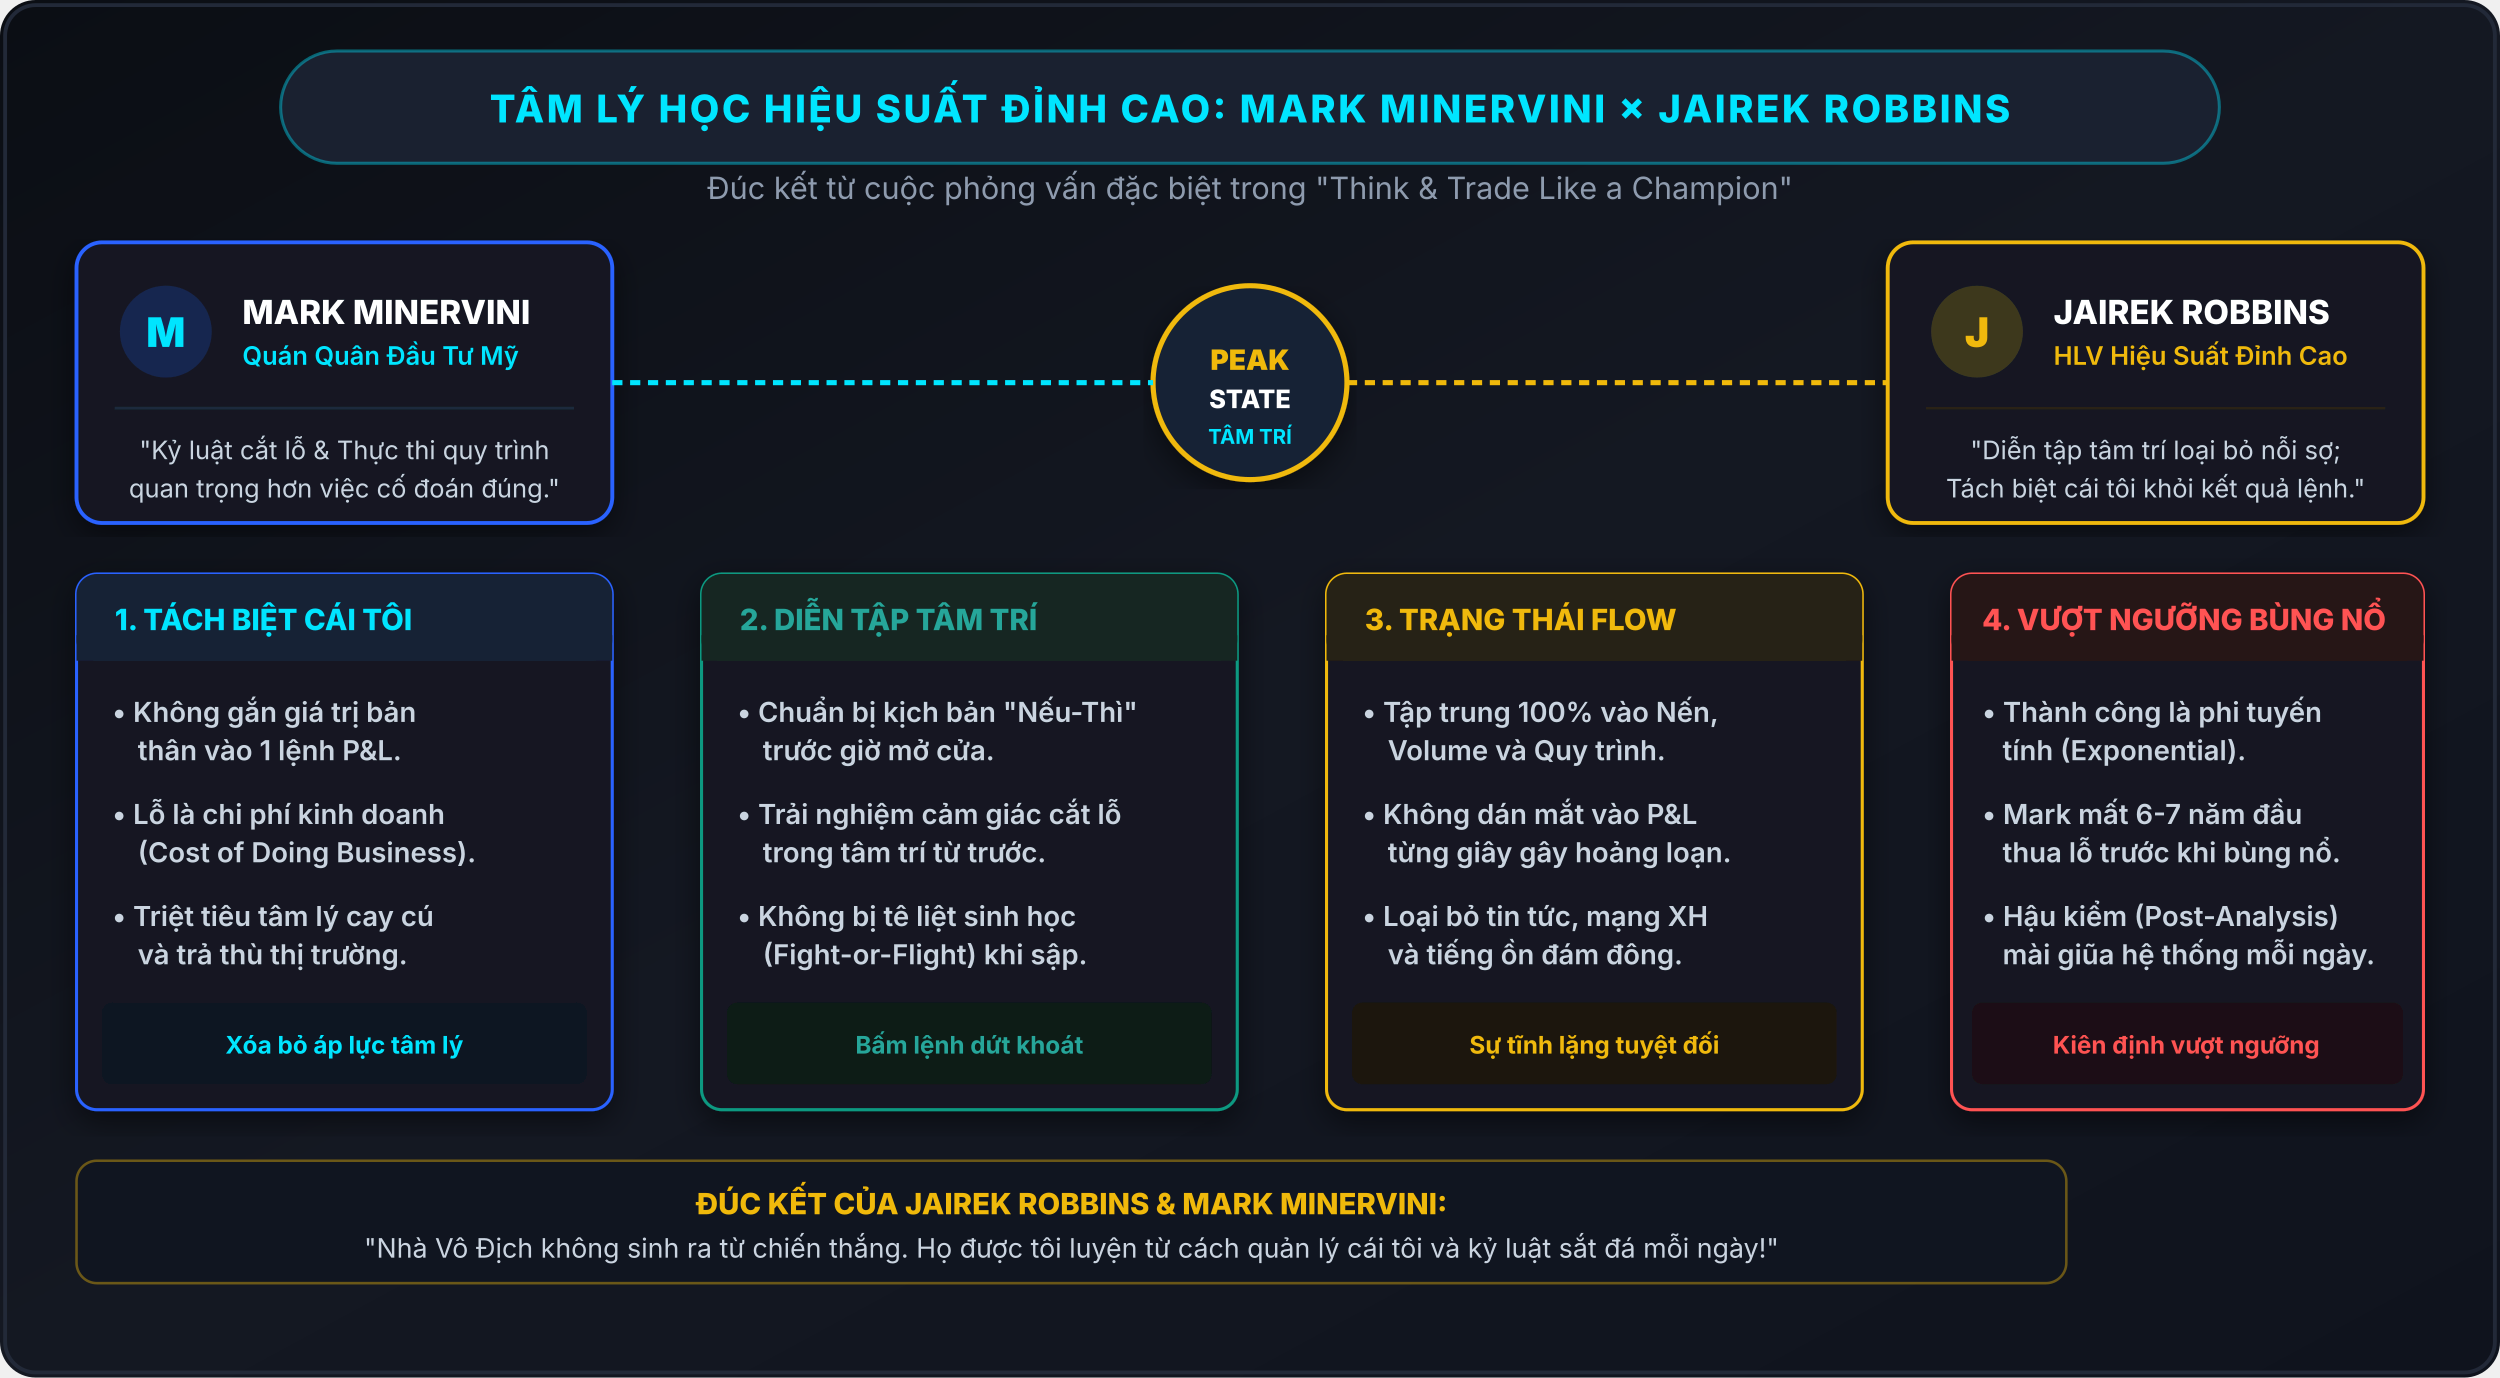
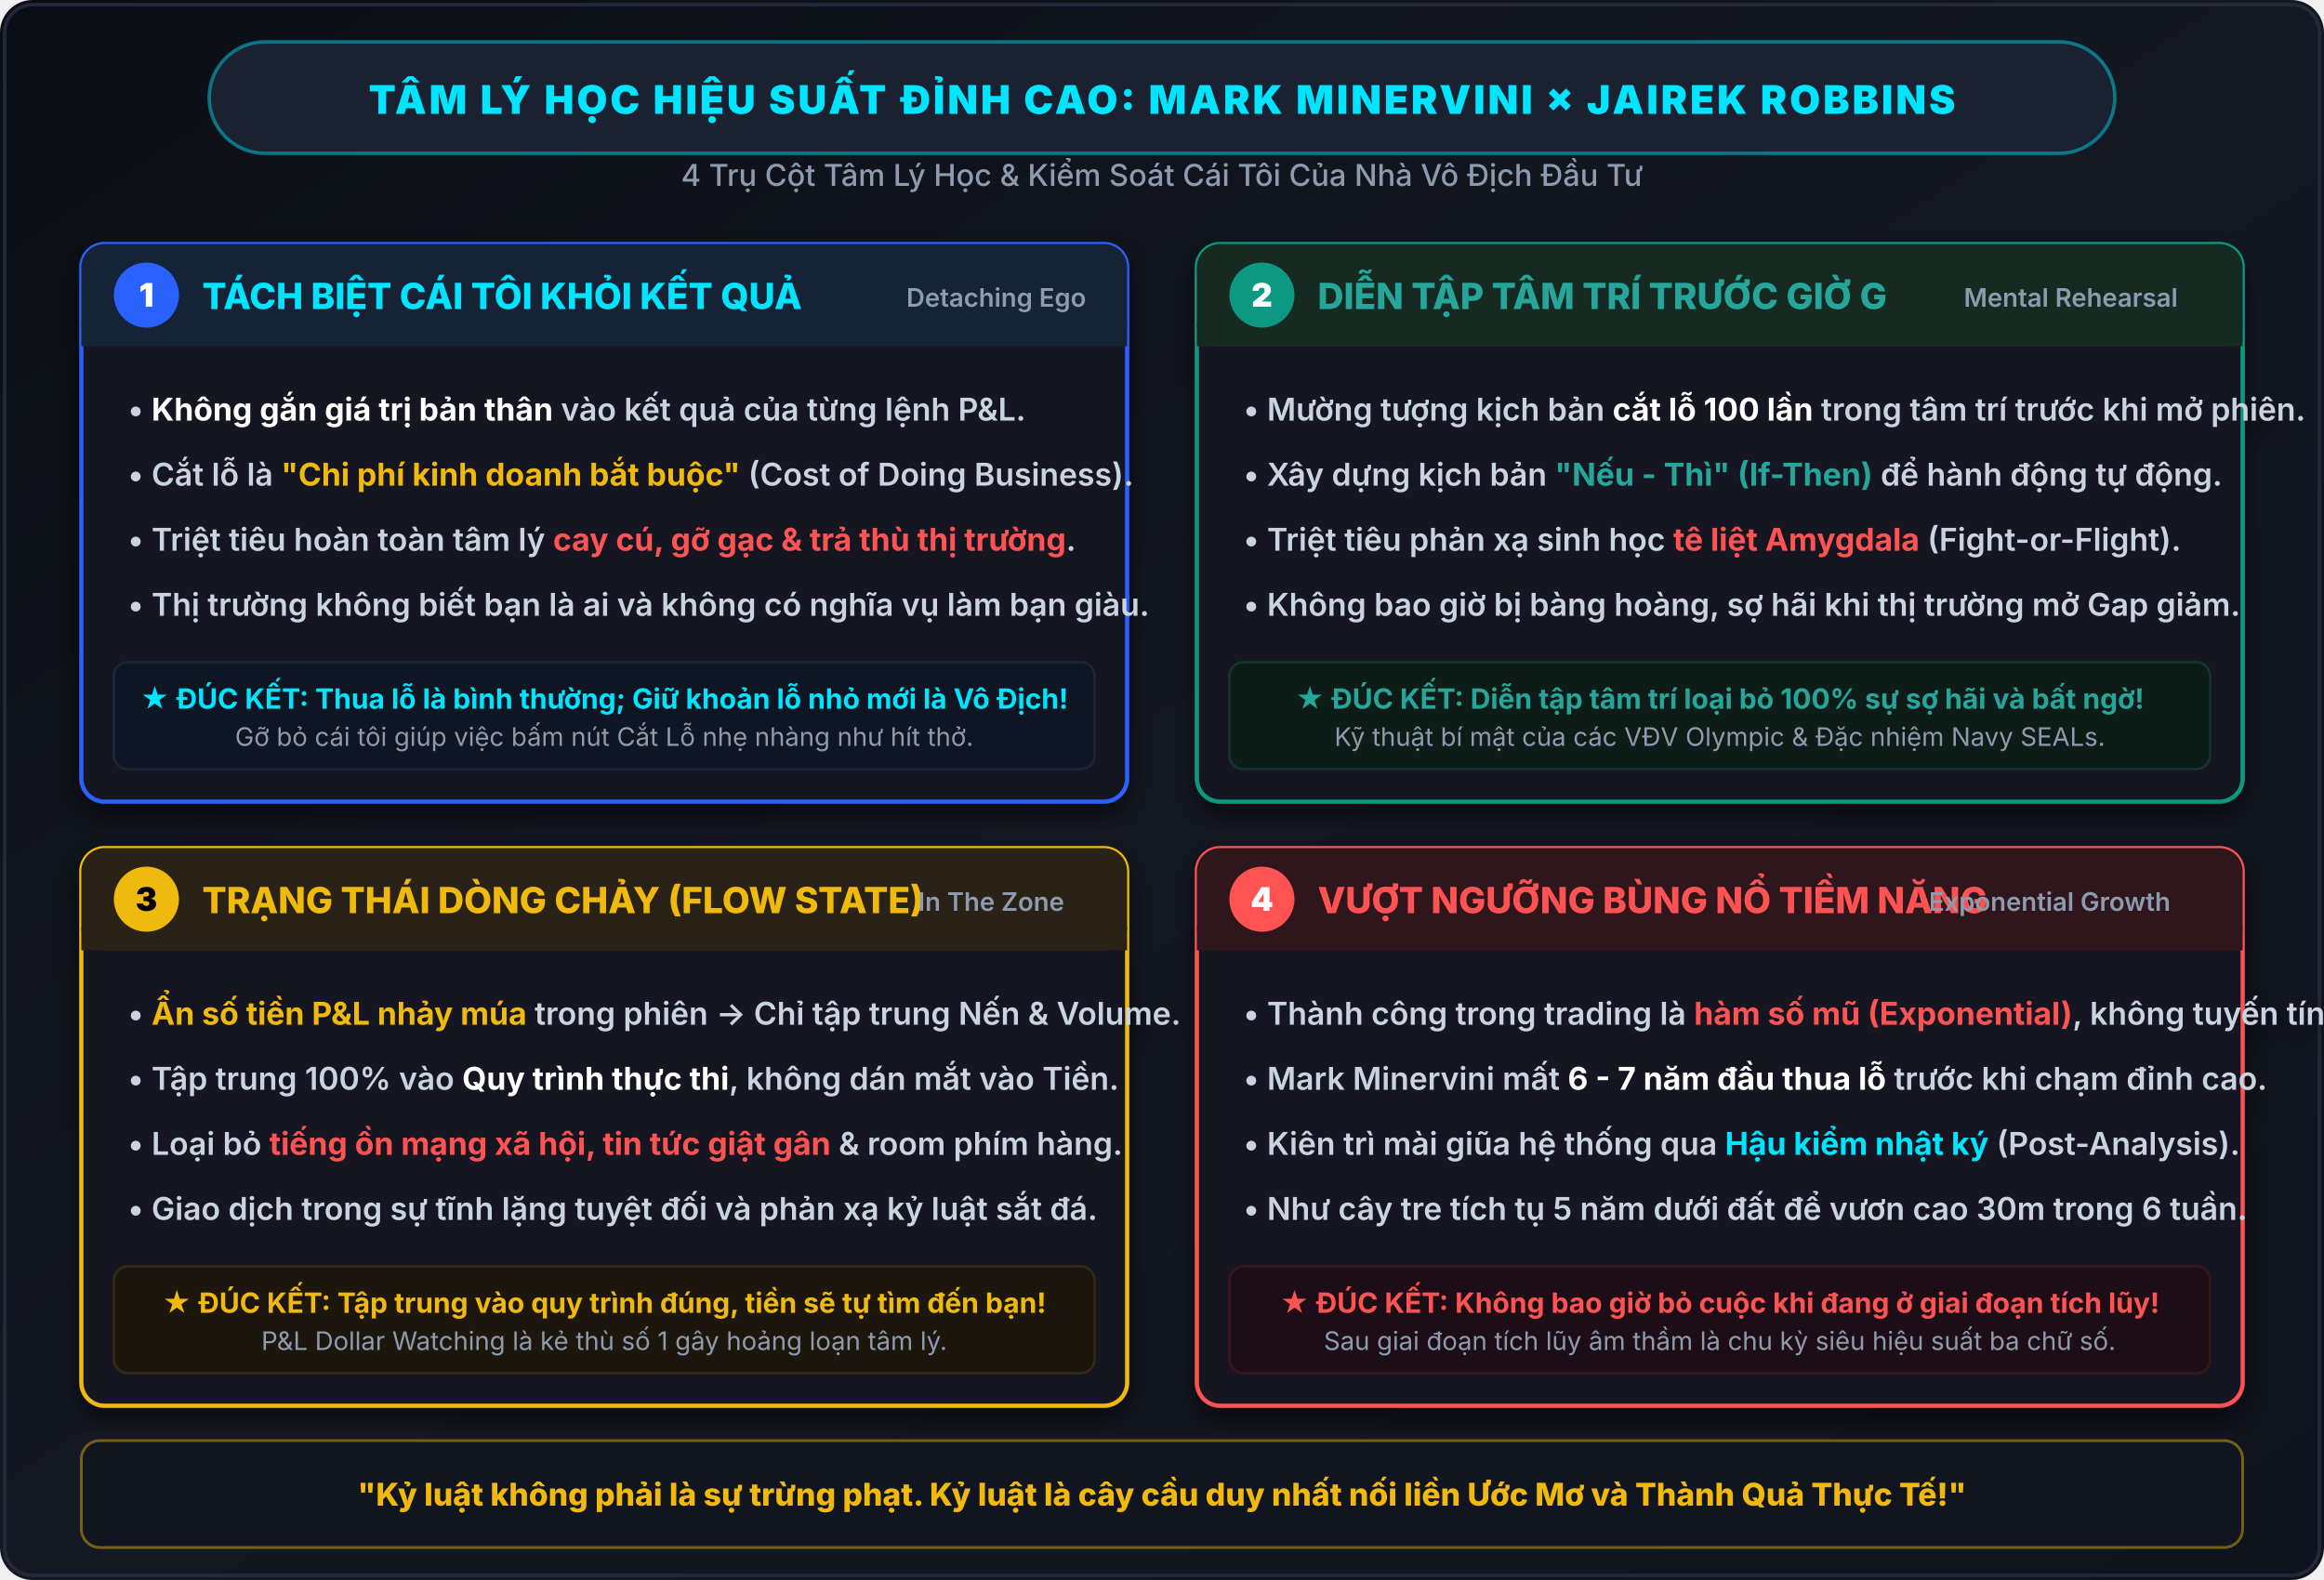
- <svg xmlns="http://www.w3.org/2000/svg" viewBox="0 0 980 540" width="100%" height="100%">
+ <svg xmlns="http://www.w3.org/2000/svg" viewBox="0 0 1000 680" width="100%" height="100%">
  <defs>
-     <linearGradient id="bg-interview" x1="0%" y1="0%" x2="100%" y2="100%">
+     <linearGradient id="bg-iv" x1="0%" y1="0%" x2="100%" y2="100%">
      <stop offset="0%" stop-color="#0B0E14" />
      <stop offset="50%" stop-color="#141822" />
      <stop offset="100%" stop-color="#0F131D" />
    </linearGradient>
-     <linearGradient id="glow-gold" x1="0%" y1="0%" x2="100%" y2="0%">
-       <stop offset="0%" stop-color="#F0B90B" />
-       <stop offset="100%" stop-color="#FFA000" />
-     </linearGradient>
-     <linearGradient id="glow-cyan" x1="0%" y1="0%" x2="100%" y2="0%">
-       <stop offset="0%" stop-color="#00E5FF" />
-       <stop offset="100%" stop-color="#2962FF" />
-     </linearGradient>
-     <filter id="shadow-card" x="-5%" y="-5%" width="110%" height="110%">
-       <feDropShadow dx="0" dy="4" stdDeviation="6" flood-color="#000" flood-opacity="0.5" />
+     <filter id="box-shadow" x="-5%" y="-5%" width="110%" height="110%">
+       <feDropShadow dx="0" dy="5" stdDeviation="6" flood-color="#000" flood-opacity="0.6" />
    </filter>
  </defs>
-   <rect width="980" height="540" fill="url(#bg-interview)" rx="14" />
-   <rect width="976" height="536" x="2" y="2" fill="none" stroke="#222938" stroke-width="1.5" rx="12" />
-   <g transform="translate(490, 42)" text-anchor="middle">
-     <rect x="-380" y="-22" width="760" height="44" rx="22" fill="#1A2130" stroke="rgba(0, 229, 255, 0.4)" stroke-width="1.2" />
-     <text y="6" font-family="'Inter', sans-serif" font-size="15" font-weight="800" fill="#00E5FF" letter-spacing="1">
+   <rect width="1000" height="680" fill="url(#bg-iv)" rx="14" />
+   <rect width="996" height="676" x="2" y="2" fill="none" stroke="#222938" stroke-width="1.5" rx="12" />
+   <g transform="translate(500, 42)" text-anchor="middle">
+     <rect x="-410" y="-24" width="820" height="48" rx="24" fill="#1A2130" stroke="rgba(0, 229, 255, 0.45)" stroke-width="1.5" />
+     <text y="7" font-family="'Inter', sans-serif" font-size="17" font-weight="900" fill="#00E5FF" letter-spacing="1.2">
      TÂM LÝ HỌC HIỆU SUẤT ĐỈNH CAO: MARK MINERVINI × JAIREK ROBBINS
    </text>
-     <text y="36" font-family="'Inter', sans-serif" font-size="12" fill="#8E9BAE">
-       Đúc kết từ cuộc phỏng vấn đặc biệt trong "Think &amp; Trade Like a Champion"
+     <text y="38" font-family="'Inter', sans-serif" font-size="13" font-weight="500" fill="#8E9BAE">
+       4 Trụ Cột Tâm Lý Học &amp; Kiểm Soát Cái Tôi Của Nhà Vô Địch Đầu Tư
    </text>
  </g>
-   <g transform="translate(30, 95)" filter="url(#shadow-card)">
-     <rect width="210" height="110" rx="10" fill="#121824" stroke="#2962FF" stroke-width="1.5" />
-     <circle cx="35" cy="35" r="18" fill="rgba(41, 98, 255, 0.2)" />
-     <text x="35" y="41" font-family="'Inter', sans-serif" font-size="16" font-weight="900" fill="#00E5FF" text-anchor="middle">M</text>
-     <text x="65" y="32" font-family="'Inter', sans-serif" font-size="13" font-weight="800" fill="#FFFFFF">MARK MINERVINI</text>
-     <text x="65" y="48" font-family="'Inter', sans-serif" font-size="10" font-weight="600" fill="#00E5FF">Quán Quân Đầu Tư Mỹ</text>
-     <line x1="15" y1="65" x2="195" y2="65" stroke="#1F2A3E" />
-     <text x="105" y="85" font-family="'Inter', sans-serif" font-size="10" fill="#CAD4E0" text-anchor="middle">"Kỷ luật cắt lỗ &amp; Thực thi quy trình</text>
-     <text x="105" y="100" font-family="'Inter', sans-serif" font-size="10" fill="#CAD4E0" text-anchor="middle">quan trọng hơn việc cố đoán đúng."</text>
+   <g transform="translate(35, 105)" filter="url(#box-shadow)">
+     <rect width="450" height="240" rx="10" fill="#141822" stroke="#2962FF" stroke-width="1.8" />
+     <rect width="450" height="44" rx="10" fill="#182236" />
+     <path d="M 0 34 L 0 44 L 450 44 L 450 34 Z" fill="#182236" />
+     <circle cx="28" cy="22" r="14" fill="#2962FF" />
+     <text x="28" y="27" font-family="'Inter', sans-serif" font-size="14" font-weight="900" fill="#fff" text-anchor="middle">1</text>
+     <text x="52" y="28" font-family="'Inter', sans-serif" font-size="15.5" font-weight="800" fill="#00E5FF">TÁCH BIỆT CÁI TÔI KHỎI KẾT QUẢ</text>
+     <text x="355" y="27" font-family="'Inter', sans-serif" font-size="11" font-weight="600" fill="#8E9BAE">Detaching Ego</text>
+     <text x="20" y="76" font-family="'Inter', sans-serif" font-size="13.5" fill="#CAD4E0" font-weight="600">
+       • <tspan fill="#fff" font-weight="700">Không gắn giá trị bản thân</tspan> vào kết quả của từng lệnh P&amp;L.
+     </text>
+     <text x="20" y="104" font-family="'Inter', sans-serif" font-size="13.5" fill="#CAD4E0" font-weight="600">
+       • Cắt lỗ là <tspan fill="#F0B90B" font-weight="700">"Chi phí kinh doanh bắt buộc"</tspan> (Cost of Doing Business).
+     </text>
+     <text x="20" y="132" font-family="'Inter', sans-serif" font-size="13.5" fill="#CAD4E0" font-weight="600">
+       • Triệt tiêu hoàn toàn tâm lý <tspan fill="#FF5252" font-weight="700">cay cú, gỡ gạc &amp; trả thù thị trường</tspan>.
+     </text>
+     <text x="20" y="160" font-family="'Inter', sans-serif" font-size="13.5" fill="#CAD4E0" font-weight="600">
+       • Thị trường không biết bạn là ai và không có nghĩa vụ làm bạn giàu.
+     </text>
+     <rect x="14" y="180" width="422" height="46" rx="6" fill="#0F1420" stroke="#1D2638" stroke-width="1" />
+     <text x="225" y="200" font-family="'Inter', sans-serif" font-size="12" font-weight="700" fill="#00E5FF" text-anchor="middle">
+       ★ ĐÚC KẾT: Thua lỗ là bình thường; Giữ khoản lỗ nhỏ mới là Vô Địch!
+     </text>
+     <text x="225" y="216" font-family="'Inter', sans-serif" font-size="11" fill="#8E9BAE" text-anchor="middle">
+       Gỡ bỏ cái tôi giúp việc bấm nút Cắt Lỗ nhẹ nhàng như hít thở.
+     </text>
  </g>
-   <g transform="translate(490, 150)" text-anchor="middle">
-     <circle cx="0" cy="0" r="38" fill="#182234" stroke="#F0B90B" stroke-width="2" filter="url(#shadow-card)" />
-     <text y="-5" font-family="'Inter', sans-serif" font-size="11" font-weight="900" fill="#F0B90B">PEAK</text>
-     <text y="10" font-family="'Inter', sans-serif" font-size="10" font-weight="800" fill="#FFFFFF">STATE</text>
-     <text y="24" font-family="'Inter', sans-serif" font-size="8" font-weight="700" fill="#00E5FF">TÂM TRÍ</text>
+   <g transform="translate(515, 105)" filter="url(#box-shadow)">
+     <rect width="450" height="240" rx="10" fill="#141822" stroke="#089981" stroke-width="1.8" />
+     <rect width="450" height="44" rx="10" fill="#122B24" />
+     <path d="M 0 34 L 0 44 L 450 44 L 450 34 Z" fill="#122B24" />
+     <circle cx="28" cy="22" r="14" fill="#089981" />
+     <text x="28" y="27" font-family="'Inter', sans-serif" font-size="14" font-weight="900" fill="#fff" text-anchor="middle">2</text>
+     <text x="52" y="28" font-family="'Inter', sans-serif" font-size="15.5" font-weight="800" fill="#26A69A">DIỄN TẬP TÂM TRÍ TRƯỚC GIỜ G</text>
+     <text x="330" y="27" font-family="'Inter', sans-serif" font-size="11" font-weight="600" fill="#8E9BAE">Mental Rehearsal</text>
+     <text x="20" y="76" font-family="'Inter', sans-serif" font-size="13.5" fill="#CAD4E0" font-weight="600">
+       • Mường tượng kịch bản <tspan fill="#fff" font-weight="700">cắt lỗ 100 lần</tspan> trong tâm trí trước khi mở phiên.
+     </text>
+     <text x="20" y="104" font-family="'Inter', sans-serif" font-size="13.5" fill="#CAD4E0" font-weight="600">
+       • Xây dựng kịch bản <tspan fill="#26A69A" font-weight="700">"Nếu - Thì" (If-Then)</tspan> để hành động tự động.
+     </text>
+     <text x="20" y="132" font-family="'Inter', sans-serif" font-size="13.5" fill="#CAD4E0" font-weight="600">
+       • Triệt tiêu phản xạ sinh học <tspan fill="#FF5252" font-weight="700">tê liệt Amygdala</tspan> (Fight-or-Flight).
+     </text>
+     <text x="20" y="160" font-family="'Inter', sans-serif" font-size="13.5" fill="#CAD4E0" font-weight="600">
+       • Không bao giờ bị bàng hoàng, sợ hãi khi thị trường mở Gap giảm.
+     </text>
+     <rect x="14" y="180" width="422" height="46" rx="6" fill="#0C1B17" stroke="#16362E" stroke-width="1" />
+     <text x="225" y="200" font-family="'Inter', sans-serif" font-size="12" font-weight="700" fill="#26A69A" text-anchor="middle">
+       ★ ĐÚC KẾT: Diễn tập tâm trí loại bỏ 100% sự sợ hãi và bất ngờ!
+     </text>
+     <text x="225" y="216" font-family="'Inter', sans-serif" font-size="11" fill="#8E9BAE" text-anchor="middle">
+       Kỹ thuật bí mật của các VĐV Olympic &amp; Đặc nhiệm Navy SEALs.
+     </text>
  </g>
-   <g transform="translate(740, 95)" filter="url(#shadow-card)">
-     <rect width="210" height="110" rx="10" fill="#121824" stroke="#F0B90B" stroke-width="1.5" />
-     <circle cx="35" cy="35" r="18" fill="rgba(240, 185, 11, 0.2)" />
-     <text x="35" y="41" font-family="'Inter', sans-serif" font-size="16" font-weight="900" fill="#F0B90B" text-anchor="middle">J</text>
-     <text x="65" y="32" font-family="'Inter', sans-serif" font-size="13" font-weight="800" fill="#FFFFFF">JAIREK ROBBINS</text>
-     <text x="65" y="48" font-family="'Inter', sans-serif" font-size="10" font-weight="600" fill="#F0B90B">HLV Hiệu Suất Đỉnh Cao</text>
-     <line x1="15" y1="65" x2="195" y2="65" stroke="#2B2414" />
-     <text x="105" y="85" font-family="'Inter', sans-serif" font-size="10" fill="#CAD4E0" text-anchor="middle">"Diễn tập tâm trí loại bỏ nỗi sợ;</text>
-     <text x="105" y="100" font-family="'Inter', sans-serif" font-size="10" fill="#CAD4E0" text-anchor="middle">Tách biệt cái tôi khỏi kết quả lệnh."</text>
+   <g transform="translate(35, 365)" filter="url(#box-shadow)">
+     <rect width="450" height="240" rx="10" fill="#141822" stroke="#F0B90B" stroke-width="1.8" />
+     <rect width="450" height="44" rx="10" fill="#292312" />
+     <path d="M 0 34 L 0 44 L 450 44 L 450 34 Z" fill="#292312" />
+     <circle cx="28" cy="22" r="14" fill="#F0B90B" />
+     <text x="28" y="27" font-family="'Inter', sans-serif" font-size="14" font-weight="900" fill="#000" text-anchor="middle">3</text>
+     <text x="52" y="28" font-family="'Inter', sans-serif" font-size="15.5" font-weight="800" fill="#F0B90B">TRẠNG THÁI DÒNG CHẢY (FLOW STATE)</text>
+     <text x="360" y="27" font-family="'Inter', sans-serif" font-size="11" font-weight="600" fill="#8E9BAE">In The Zone</text>
+     <text x="20" y="76" font-family="'Inter', sans-serif" font-size="13.5" fill="#CAD4E0" font-weight="600">
+       • <tspan fill="#F0B90B" font-weight="700">Ẩn số tiền P&amp;L nhảy múa</tspan> trong phiên -&gt; Chỉ tập trung Nến &amp; Volume.
+     </text>
+     <text x="20" y="104" font-family="'Inter', sans-serif" font-size="13.5" fill="#CAD4E0" font-weight="600">
+       • Tập trung 100% vào <tspan fill="#fff" font-weight="700">Quy trình thực thi</tspan>, không dán mắt vào Tiền.
+     </text>
+     <text x="20" y="132" font-family="'Inter', sans-serif" font-size="13.5" fill="#CAD4E0" font-weight="600">
+       • Loại bỏ <tspan fill="#FF5252" font-weight="700">tiếng ồn mạng xã hội, tin tức giật gân</tspan> &amp; room phím hàng.
+     </text>
+     <text x="20" y="160" font-family="'Inter', sans-serif" font-size="13.5" fill="#CAD4E0" font-weight="600">
+       • Giao dịch trong sự tĩnh lặng tuyệt đối và phản xạ kỷ luật sắt đá.
+     </text>
+     <rect x="14" y="180" width="422" height="46" rx="6" fill="#1C180E" stroke="#362C15" stroke-width="1" />
+     <text x="225" y="200" font-family="'Inter', sans-serif" font-size="12" font-weight="700" fill="#F0B90B" text-anchor="middle">
+       ★ ĐÚC KẾT: Tập trung vào quy trình đúng, tiền sẽ tự tìm đến bạn!
+     </text>
+     <text x="225" y="216" font-family="'Inter', sans-serif" font-size="11" fill="#8E9BAE" text-anchor="middle">
+       P&amp;L Dollar Watching là kẻ thù số 1 gây hoảng loạn tâm lý.
+     </text>
  </g>
-   <path d="M 240 150 L 452 150" stroke="#00E5FF" stroke-width="2" stroke-dasharray="4 3" />
-   <path d="M 528 150 L 740 150" stroke="#F0B90B" stroke-width="2" stroke-dasharray="4 3" />
-   <g transform="translate(30, 225)" filter="url(#shadow-card)">
-     <rect width="210" height="210" rx="8" fill="#141822" stroke="#2962FF" stroke-width="1.2" />
-     <rect width="210" height="34" rx="8" fill="#172236" />
-     <path d="M 0 24 L 0 34 L 210 34 L 210 24 Z" fill="#172236" />
-     <text x="15" y="22" font-family="'Inter', sans-serif" font-size="11.5" font-weight="800" fill="#00E5FF">1. TÁCH BIỆT CÁI TÔI</text>
-     <text x="14" y="58" font-family="'Inter', sans-serif" font-size="10.8" fill="#CAD4E0" font-weight="600">• Không gắn giá trị bản</text>
-     <text x="24" y="73" font-family="'Inter', sans-serif" font-size="10.8" fill="#CAD4E0" font-weight="600">thân vào 1 lệnh P&amp;L.</text>
-     <text x="14" y="98" font-family="'Inter', sans-serif" font-size="10.8" fill="#CAD4E0" font-weight="600">• Lỗ là chi phí kinh doanh</text>
-     <text x="24" y="113" font-family="'Inter', sans-serif" font-size="10.8" fill="#CAD4E0" font-weight="600">(Cost of Doing Business).</text>
-     <text x="14" y="138" font-family="'Inter', sans-serif" font-size="10.8" fill="#CAD4E0" font-weight="600">• Triệt tiêu tâm lý cay cú</text>
-     <text x="24" y="153" font-family="'Inter', sans-serif" font-size="10.8" fill="#CAD4E0" font-weight="600">và trả thù thị trường.</text>
-     <rect x="10" y="168" width="190" height="32" rx="4" fill="#0E1420" />
-     <text x="105" y="188" font-family="'Inter', sans-serif" font-size="9.5" font-weight="700" fill="#00E5FF" text-anchor="middle">Xóa bỏ áp lực tâm lý</text>
+   <g transform="translate(515, 365)" filter="url(#box-shadow)">
+     <rect width="450" height="240" rx="10" fill="#141822" stroke="#FF5252" stroke-width="1.8" />
+     <rect width="450" height="44" rx="10" fill="#2E181D" />
+     <path d="M 0 34 L 0 44 L 450 44 L 450 34 Z" fill="#2E181D" />
+     <circle cx="28" cy="22" r="14" fill="#FF5252" />
+     <text x="28" y="27" font-family="'Inter', sans-serif" font-size="14" font-weight="900" fill="#fff" text-anchor="middle">4</text>
+     <text x="52" y="28" font-family="'Inter', sans-serif" font-size="15.5" font-weight="800" fill="#FF5252">VƯỢT NGƯỠNG BÙNG NỔ TIỀM NĂNG</text>
+     <text x="315" y="27" font-family="'Inter', sans-serif" font-size="11" font-weight="600" fill="#8E9BAE">Exponential Growth</text>
+     <text x="20" y="76" font-family="'Inter', sans-serif" font-size="13.5" fill="#CAD4E0" font-weight="600">
+       • Thành công trong trading là <tspan fill="#FF5252" font-weight="700">hàm số mũ (Exponential)</tspan>, không tuyến tính.
+     </text>
+     <text x="20" y="104" font-family="'Inter', sans-serif" font-size="13.5" fill="#CAD4E0" font-weight="600">
+       • Mark Minervini mất <tspan fill="#fff" font-weight="700">6 - 7 năm đầu thua lỗ</tspan> trước khi chạm đỉnh cao.
+     </text>
+     <text x="20" y="132" font-family="'Inter', sans-serif" font-size="13.5" fill="#CAD4E0" font-weight="600">
+       • Kiên trì mài giũa hệ thống qua <tspan fill="#00E5FF" font-weight="700">Hậu kiểm nhật ký</tspan> (Post-Analysis).
+     </text>
+     <text x="20" y="160" font-family="'Inter', sans-serif" font-size="13.5" fill="#CAD4E0" font-weight="600">
+       • Như cây tre tích tụ 5 năm dưới đất để vươn cao 30m trong 6 tuần.
+     </text>
+     <rect x="14" y="180" width="422" height="46" rx="6" fill="#1C1014" stroke="#38181E" stroke-width="1" />
+     <text x="225" y="200" font-family="'Inter', sans-serif" font-size="12" font-weight="700" fill="#FF5252" text-anchor="middle">
+       ★ ĐÚC KẾT: Không bao giờ bỏ cuộc khi đang ở giai đoạn tích lũy!
+     </text>
+     <text x="225" y="216" font-family="'Inter', sans-serif" font-size="11" fill="#8E9BAE" text-anchor="middle">
+       Sau giai đoạn tích lũy âm thầm là chu kỳ siêu hiệu suất ba chữ số.
+     </text>
  </g>
-   <g transform="translate(275, 225)" filter="url(#shadow-card)">
-     <rect width="210" height="210" rx="8" fill="#141822" stroke="#089981" stroke-width="1.2" />
-     <rect width="210" height="34" rx="8" fill="#122822" />
-     <path d="M 0 24 L 0 34 L 210 34 L 210 24 Z" fill="#122822" />
-     <text x="15" y="22" font-family="'Inter', sans-serif" font-size="11.5" font-weight="800" fill="#26A69A">2. DIỄN TẬP TÂM TRÍ</text>
-     <text x="14" y="58" font-family="'Inter', sans-serif" font-size="10.8" fill="#CAD4E0" font-weight="600">• Chuẩn bị kịch bản "Nếu-Thì"</text>
-     <text x="24" y="73" font-family="'Inter', sans-serif" font-size="10.8" fill="#CAD4E0" font-weight="600">trước giờ mở cửa.</text>
-     <text x="14" y="98" font-family="'Inter', sans-serif" font-size="10.8" fill="#CAD4E0" font-weight="600">• Trải nghiệm cảm giác cắt lỗ</text>
-     <text x="24" y="113" font-family="'Inter', sans-serif" font-size="10.8" fill="#CAD4E0" font-weight="600">trong tâm trí từ trước.</text>
-     <text x="14" y="138" font-family="'Inter', sans-serif" font-size="10.8" fill="#CAD4E0" font-weight="600">• Không bị tê liệt sinh học</text>
-     <text x="24" y="153" font-family="'Inter', sans-serif" font-size="10.8" fill="#CAD4E0" font-weight="600">(Fight-or-Flight) khi sập.</text>
-     <rect x="10" y="168" width="190" height="32" rx="4" fill="#0D1A16" />
-     <text x="105" y="188" font-family="'Inter', sans-serif" font-size="9.5" font-weight="700" fill="#26A69A" text-anchor="middle">Bấm lệnh dứt khoát</text>
-   </g>
-   <g transform="translate(520, 225)" filter="url(#shadow-card)">
-     <rect width="210" height="210" rx="8" fill="#141822" stroke="#F0B90B" stroke-width="1.2" />
-     <rect width="210" height="34" rx="8" fill="#282212" />
-     <path d="M 0 24 L 0 34 L 210 34 L 210 24 Z" fill="#282212" />
-     <text x="15" y="22" font-family="'Inter', sans-serif" font-size="11.5" font-weight="800" fill="#F0B90B">3. TRẠNG THÁI FLOW</text>
-     <text x="14" y="58" font-family="'Inter', sans-serif" font-size="10.8" fill="#CAD4E0" font-weight="600">• Tập trung 100% vào Nến,</text>
-     <text x="24" y="73" font-family="'Inter', sans-serif" font-size="10.8" fill="#CAD4E0" font-weight="600">Volume và Quy trình.</text>
-     <text x="14" y="98" font-family="'Inter', sans-serif" font-size="10.8" fill="#CAD4E0" font-weight="600">• Không dán mắt vào P&amp;L</text>
-     <text x="24" y="113" font-family="'Inter', sans-serif" font-size="10.8" fill="#CAD4E0" font-weight="600">từng giây gây hoảng loạn.</text>
-     <text x="14" y="138" font-family="'Inter', sans-serif" font-size="10.8" fill="#CAD4E0" font-weight="600">• Loại bỏ tin tức, mạng XH</text>
-     <text x="24" y="153" font-family="'Inter', sans-serif" font-size="10.8" fill="#CAD4E0" font-weight="600">và tiếng ồn đám đông.</text>
-     <rect x="10" y="168" width="190" height="32" rx="4" fill="#1C180E" />
-     <text x="105" y="188" font-family="'Inter', sans-serif" font-size="9.5" font-weight="700" fill="#F0B90B" text-anchor="middle">Sự tĩnh lặng tuyệt đối</text>
-   </g>
-   <g transform="translate(765, 225)" filter="url(#shadow-card)">
-     <rect width="185" height="210" rx="8" fill="#141822" stroke="#FF5252" stroke-width="1.2" />
-     <rect width="185" height="34" rx="8" fill="#281518" />
-     <path d="M 0 24 L 0 34 L 185 34 L 185 24 Z" fill="#281518" />
-     <text x="12" y="22" font-family="'Inter', sans-serif" font-size="11.5" font-weight="800" fill="#FF5252">4. VƯỢT NGƯỠNG BÙNG NỔ</text>
-     <text x="12" y="58" font-family="'Inter', sans-serif" font-size="10.8" fill="#CAD4E0" font-weight="600">• Thành công là phi tuyến</text>
-     <text x="20" y="73" font-family="'Inter', sans-serif" font-size="10.8" fill="#CAD4E0" font-weight="600">tính (Exponential).</text>
-     <text x="12" y="98" font-family="'Inter', sans-serif" font-size="10.8" fill="#CAD4E0" font-weight="600">• Mark mất 6-7 năm đầu</text>
-     <text x="20" y="113" font-family="'Inter', sans-serif" font-size="10.8" fill="#CAD4E0" font-weight="600">thua lỗ trước khi bùng nổ.</text>
-     <text x="12" y="138" font-family="'Inter', sans-serif" font-size="10.8" fill="#CAD4E0" font-weight="600">• Hậu kiểm (Post-Analysis)</text>
-     <text x="20" y="153" font-family="'Inter', sans-serif" font-size="10.8" fill="#CAD4E0" font-weight="600">mài giũa hệ thống mỗi ngày.</text>
-     <rect x="8" y="168" width="169" height="32" rx="4" fill="#1C1013" />
-     <text x="92" y="188" font-family="'Inter', sans-serif" font-size="9.5" font-weight="700" fill="#FF5252" text-anchor="middle">Kiên định vượt ngưỡng</text>
-   </g>
-   <g transform="translate(30, 455)">
-     <rect width="780" height="48" rx="8" fill="#101520" stroke="rgba(240, 185, 11, 0.4)" stroke-width="1" />
-     <text x="390" y="21" font-family="'Inter', sans-serif" font-size="11.5" font-weight="800" fill="#F0B90B" text-anchor="middle">
-       ĐÚC KẾT CỦA JAIREK ROBBINS &amp; MARK MINERVINI:
-     </text>
-     <text x="390" y="38" font-family="'Inter', sans-serif" font-size="10.5" fill="#CAD4E0" text-anchor="middle">
-       "Nhà Vô Địch không sinh ra từ chiến thắng. Họ được tôi luyện từ cách quản lý cái tôi và kỷ luật sắt đá mỗi ngày!"
+   <g transform="translate(35, 620)">
+     <rect width="930" height="46" rx="8" fill="#101520" stroke="rgba(240, 185, 11, 0.45)" stroke-width="1.2" />
+     <text x="465" y="28" font-family="'Inter', sans-serif" font-size="13.5" font-weight="800" fill="#F0B90B" text-anchor="middle">
+       "Kỷ luật không phải là sự trừng phạt. Kỷ luật là cây cầu duy nhất nối liền Ước Mơ và Thành Quả Thực Tế!"
    </text>
  </g>
</svg>
